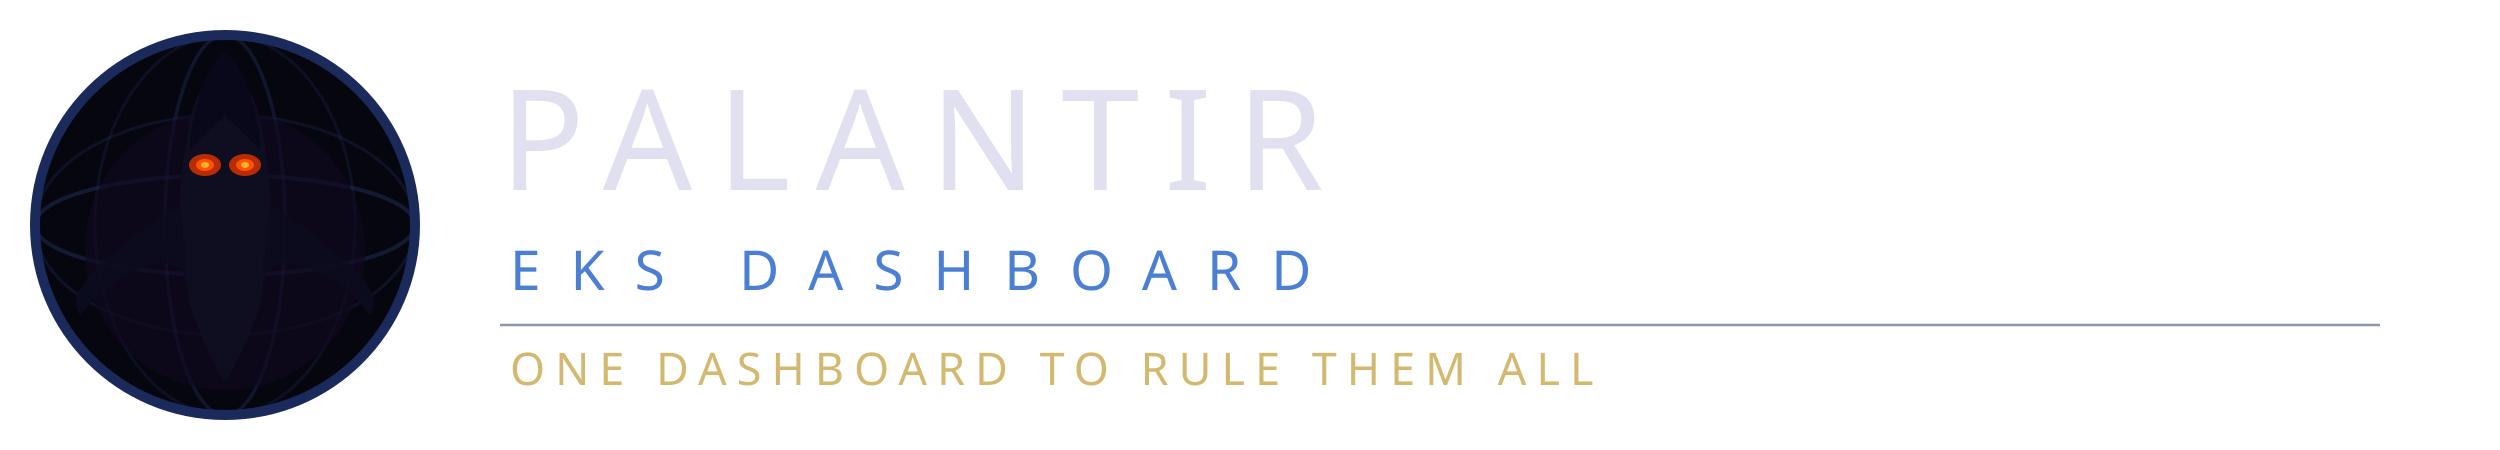
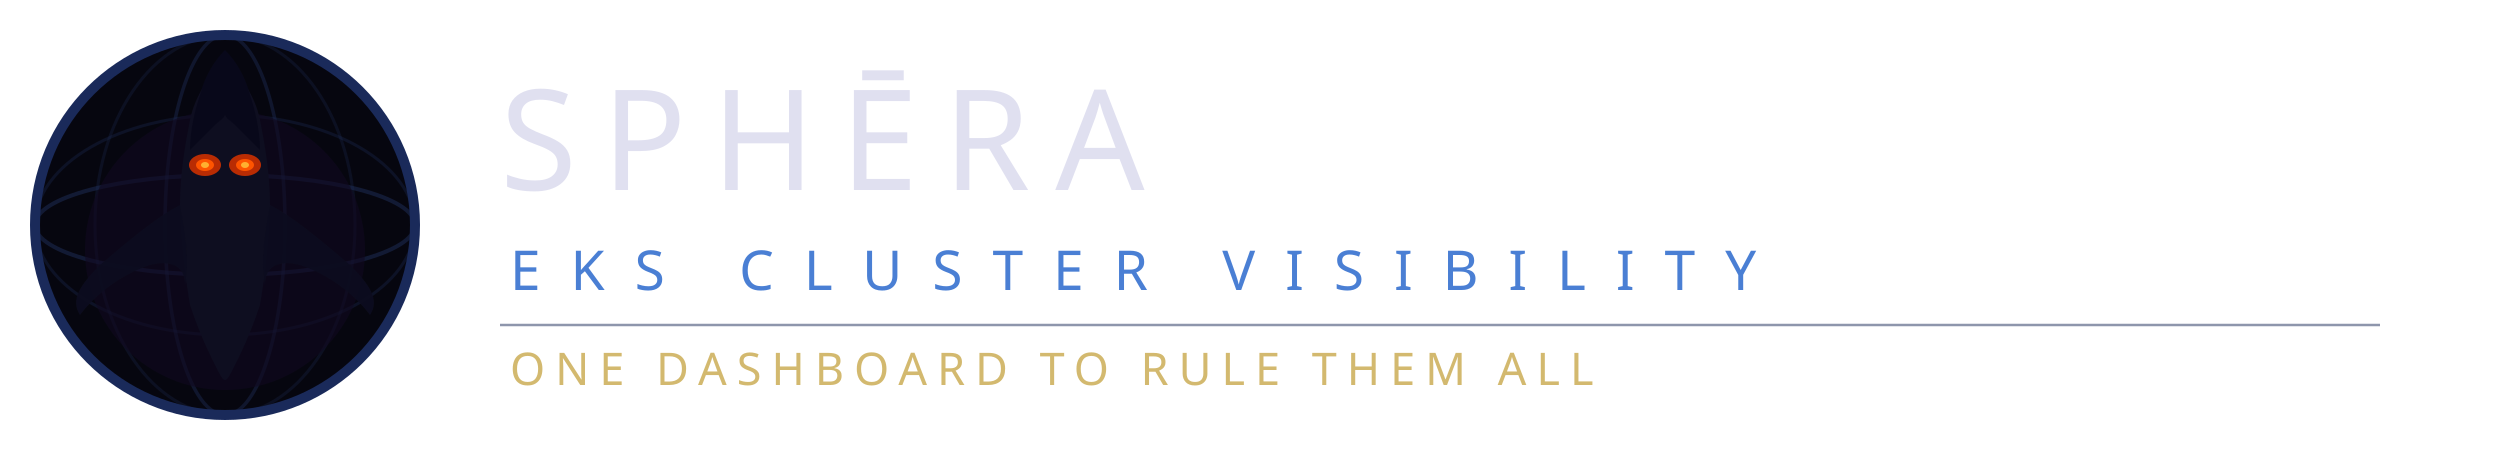
<svg xmlns="http://www.w3.org/2000/svg" width="500" height="90" viewBox="0 0 500 90" role="img">
  <defs>
    <clipPath id="wc">
      <circle cx="45" cy="45" r="38" />
    </clipPath>
  </defs>
  <circle cx="45" cy="45" r="38" fill="#06060F" />
  <ellipse cx="45" cy="45" rx="38" ry="10" fill="none" stroke="#1E2E5A" stroke-width="0.8" opacity="0.5" clip-path="url(#wc)" />
  <ellipse cx="45" cy="45" rx="38" ry="22" fill="none" stroke="#1E2E5A" stroke-width="0.6" opacity="0.3" clip-path="url(#wc)" />
  <ellipse cx="45" cy="45" rx="12" ry="38" fill="none" stroke="#1E2E5A" stroke-width="0.7" opacity="0.4" clip-path="url(#wc)" />
  <ellipse cx="45" cy="45" rx="26" ry="38" fill="none" stroke="#1E2E5A" stroke-width="0.6" opacity="0.25" clip-path="url(#wc)" />
  <circle cx="45" cy="50" r="28" fill="#100820" opacity="0.6" clip-path="url(#wc)" />
  <path d="M45 12 C42 15 39 19 38 24 C37 29 36 35 36 41 C36 48 37 55 38 61 C40 67 42 71 43 73 C44 75 44.5 76 45 76 C45.5 76 46 75 47 73 C48 71 50 67 52 61 C53 55 54 48 54 41 C54 35 53 29 52 24 C51 19 48 15 45 12Z" fill="#0E0E20" clip-path="url(#wc)" />
  <path d="M45 10 C43 12 41 15 40 19 C39 22 38 26 38 30 C40 28 42 26 43 25 C44 24 44.5 24 45 23 C45.5 24 46 24 47 25 C48 26 50 28 52 30 C52 26 51 22 50 19 C49 15 47 12 45 10Z" fill="#08081A" clip-path="url(#wc)" />
  <ellipse cx="41" cy="33" rx="3.2" ry="2.2" fill="#CC3000" opacity="0.9" />
  <ellipse cx="49" cy="33" rx="3.2" ry="2.2" fill="#CC3000" opacity="0.9" />
  <ellipse cx="41" cy="33" rx="1.8" ry="1.2" fill="#FF5500" />
  <ellipse cx="49" cy="33" rx="1.8" ry="1.2" fill="#FF5500" />
  <ellipse cx="41" cy="33" rx="0.8" ry="0.6" fill="#FFB030" />
  <ellipse cx="49" cy="33" rx="0.8" ry="0.6" fill="#FFB030" />
  <path d="M36 41 C32 43 27 47 20 53 C16 57 14 60 16 63 C19 59 24 55 30 53 C34 52 37 53 37 57 C38 52 37 46 36 41Z" fill="#0C0C1E" opacity="0.95" clip-path="url(#wc)" />
  <path d="M54 41 C58 43 63 47 70 53 C74 57 76 60 74 63 C71 59 66 55 60 53 C56 52 53 53 53 57 C52 52 53 46 54 41Z" fill="#0C0C1E" opacity="0.95" clip-path="url(#wc)" />
  <circle cx="45" cy="45" r="38" fill="none" stroke="#1A2A5A" stroke-width="2" />
-   <text x="100" y="38" font-size="28" font-weight="500" fill="#E0E0F0" font-family="sans-serif" letter-spacing="5">PALANTIR</text>
-   <text x="102" y="58" font-size="11" fill="#4A7FD4" font-family="sans-serif" letter-spacing="6">EKS DASHBOARD</text>
+   <text x="100" y="38" font-size="28" font-weight="500" fill="#E0E0F0" font-family="sans-serif" letter-spacing="5">SPHĒRA</text>
+   <text x="102" y="58" font-size="11" fill="#4A7FD4" font-family="sans-serif" letter-spacing="6">EKS CLUSTER VISIBILITY</text>
  <line x1="100" y1="65" x2="476" y2="65" stroke="#1E2E5A" stroke-width="0.5" opacity="0.5" />
  <text x="102" y="77" font-size="9" fill="#C8A84B" font-family="sans-serif" letter-spacing="2" opacity="0.8">ONE DASHBOARD TO RULE THEM ALL</text>
</svg>
